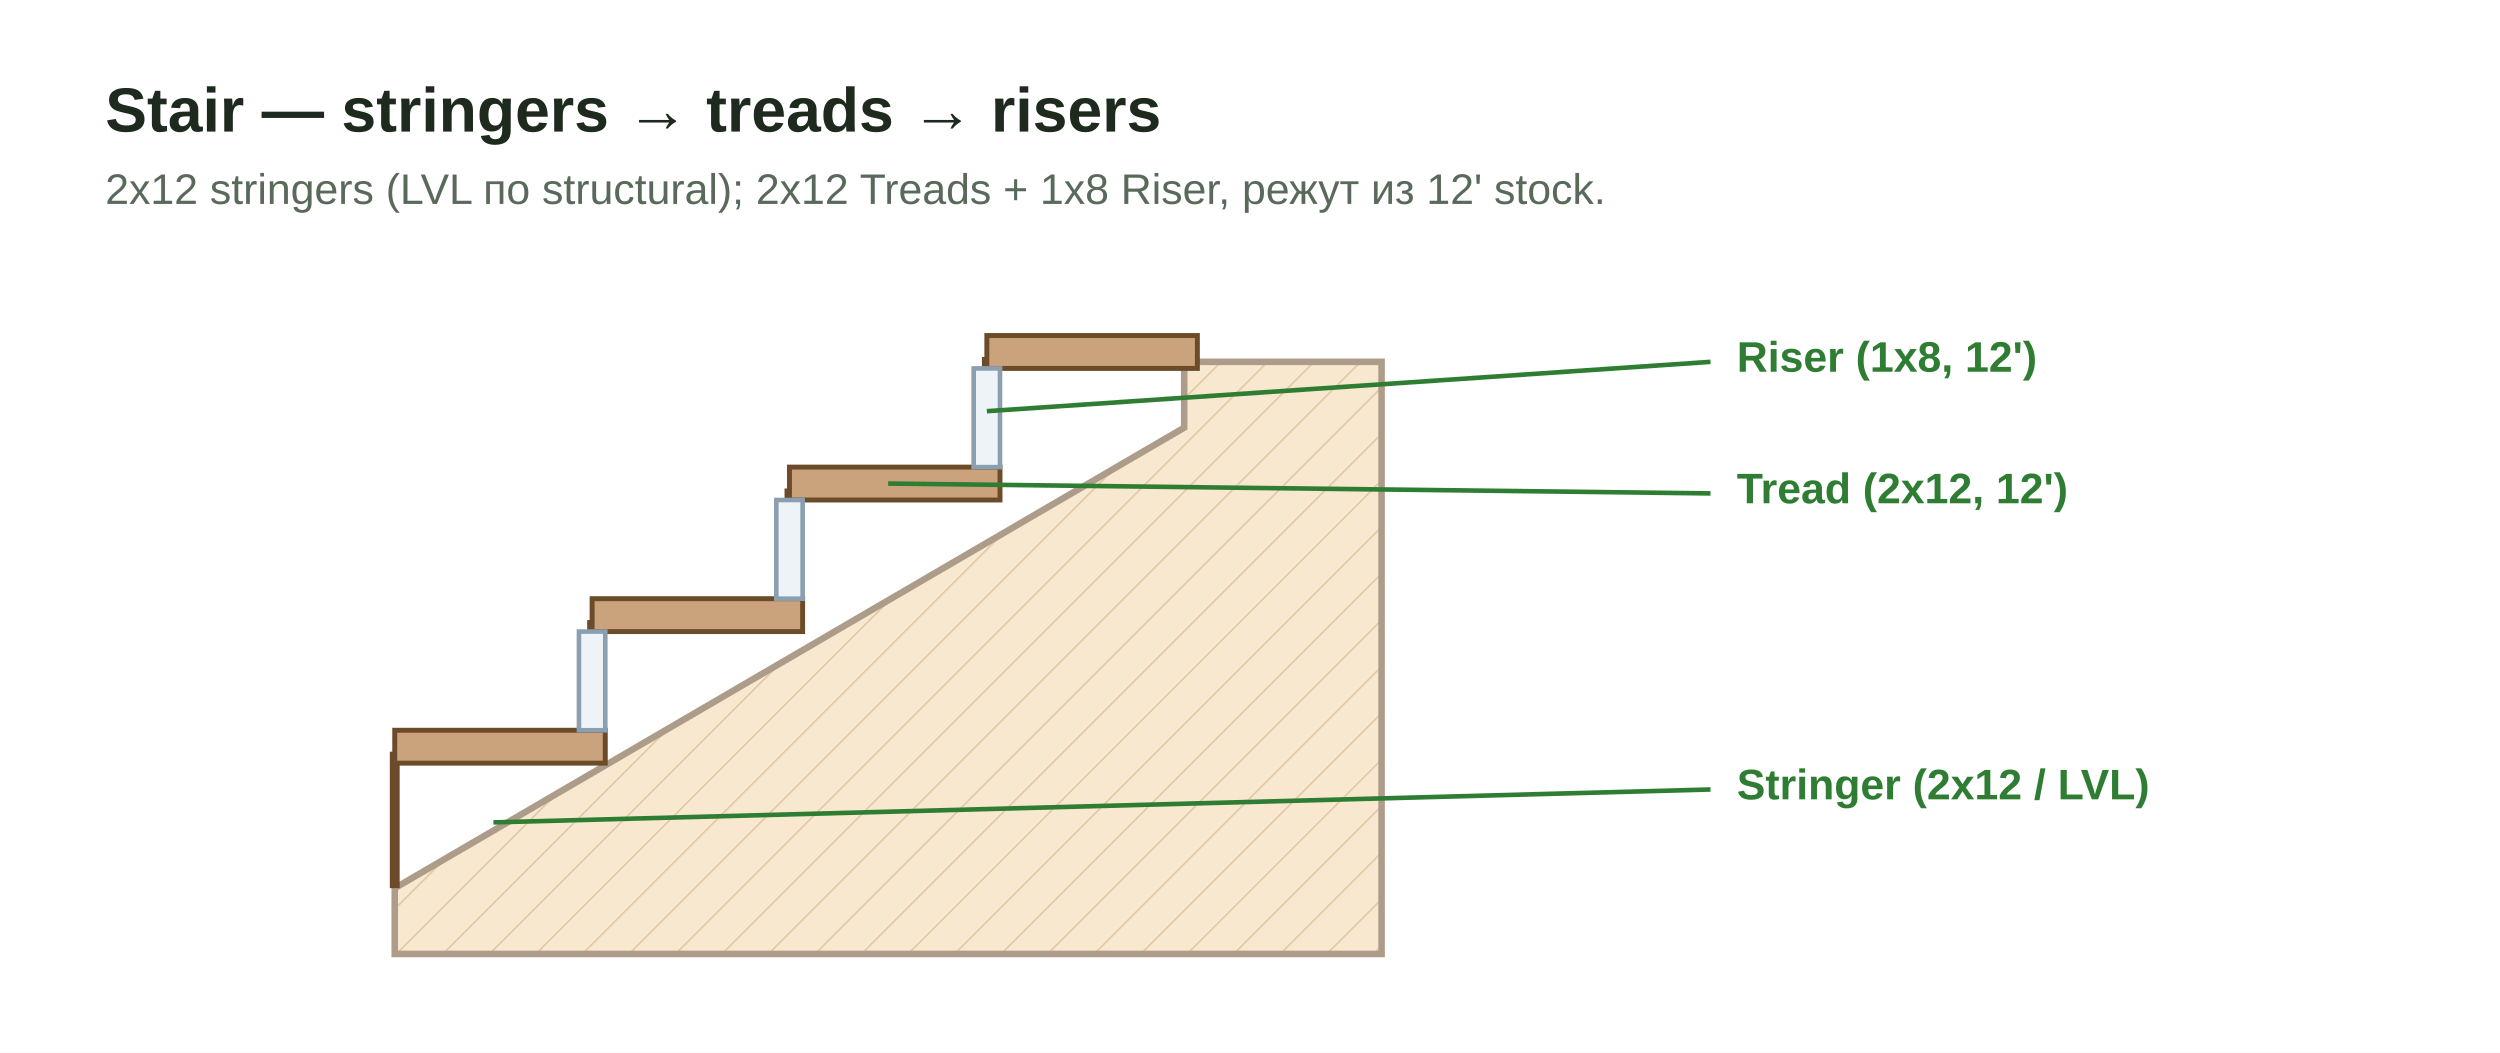
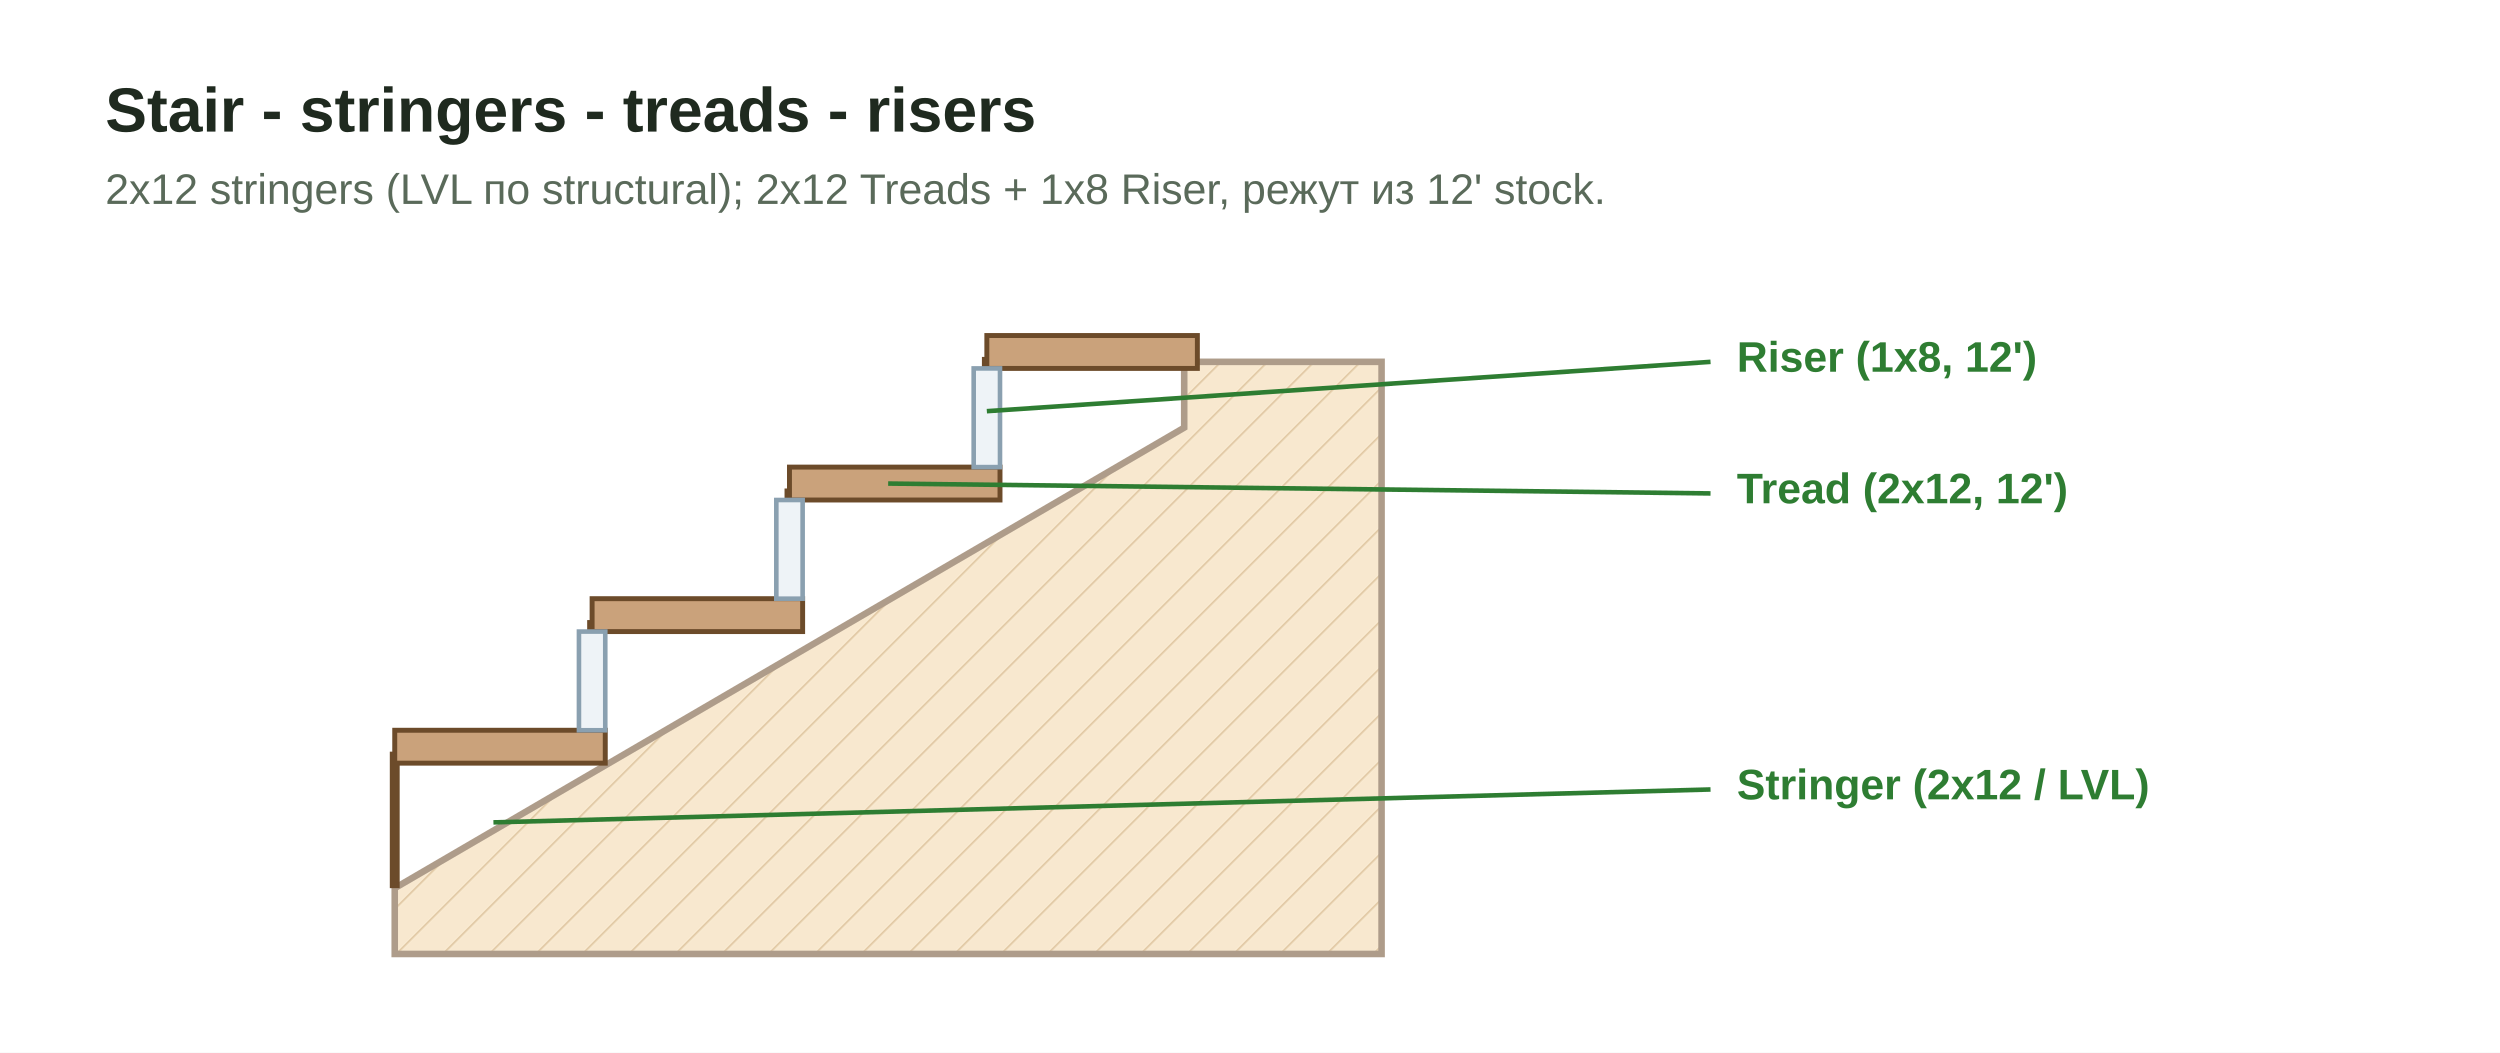
<svg xmlns="http://www.w3.org/2000/svg" viewBox="0 0 760 320" role="img" aria-labelledby="t">
  <defs>
    <pattern id="w" width="10" height="10" patternUnits="userSpaceOnUse" patternTransform="rotate(45)">
      <rect width="10" height="10" fill="#f2d6a8" />
      <line x1="0" y1="0" x2="0" y2="10" stroke="#c89b5a" stroke-width="1" />
    </pattern>
    <style>.t{font:700 19px "Segoe UI",Arial,sans-serif;fill:#1f2a1f}.s{font:400 13px "Segoe UI",Arial,sans-serif;fill:#5a6a5a}.l{font:600 13px "Segoe UI",Arial,sans-serif;fill:#2e7d32}</style>
  </defs>
  <rect width="760" height="320" fill="#fff" />
-   <text class="t" x="32" y="40">Stair — stringers → treads → risers</text>
+   <text class="t" x="32" y="40">Stair - stringers - treads - risers</text>
  <text class="s" x="32" y="62">2x12 stringers (LVL по structural); 2x12 Treads + 1x8 Riser, режут из 12' stock.</text>
  <polyline points="120,270 120,230 180,230 180,190 240,190 240,150 300,150 300,110 360,110" fill="none" stroke="#6c4b2a" stroke-width="3" />
  <polygon points="120,290 120,270 360,130 360,110 420,110 420,290" fill="url(#w)" stroke="#6c4b2a" stroke-width="2" opacity="0.55" />
  <g fill="#caa27b" stroke="#6c4b2a" stroke-width="1.5">
    <rect x="120" y="222" width="64" height="10" />
    <rect x="180" y="182" width="64" height="10" />
    <rect x="240" y="142" width="64" height="10" />
    <rect x="300" y="102" width="64" height="10" />
  </g>
  <g fill="#eef3f7" stroke="#8aa0b0" stroke-width="1.4">
    <rect x="176" y="192" width="8" height="30" />
    <rect x="236" y="152" width="8" height="30" />
    <rect x="296" y="112" width="8" height="30" />
  </g>
  <line x1="150" y1="250" x2="520" y2="240" stroke="#2e7d32" stroke-width="1.4" />
  <text class="l" x="528" y="243">Stringer (2x12 / LVL)</text>
  <line x1="270" y1="147" x2="520" y2="150" stroke="#2e7d32" stroke-width="1.4" />
  <text class="l" x="528" y="153">Tread (2x12, 12')</text>
  <line x1="300" y1="125" x2="520" y2="110" stroke="#2e7d32" stroke-width="1.4" />
  <text class="l" x="528" y="113">Riser (1x8, 12')</text>
</svg>
